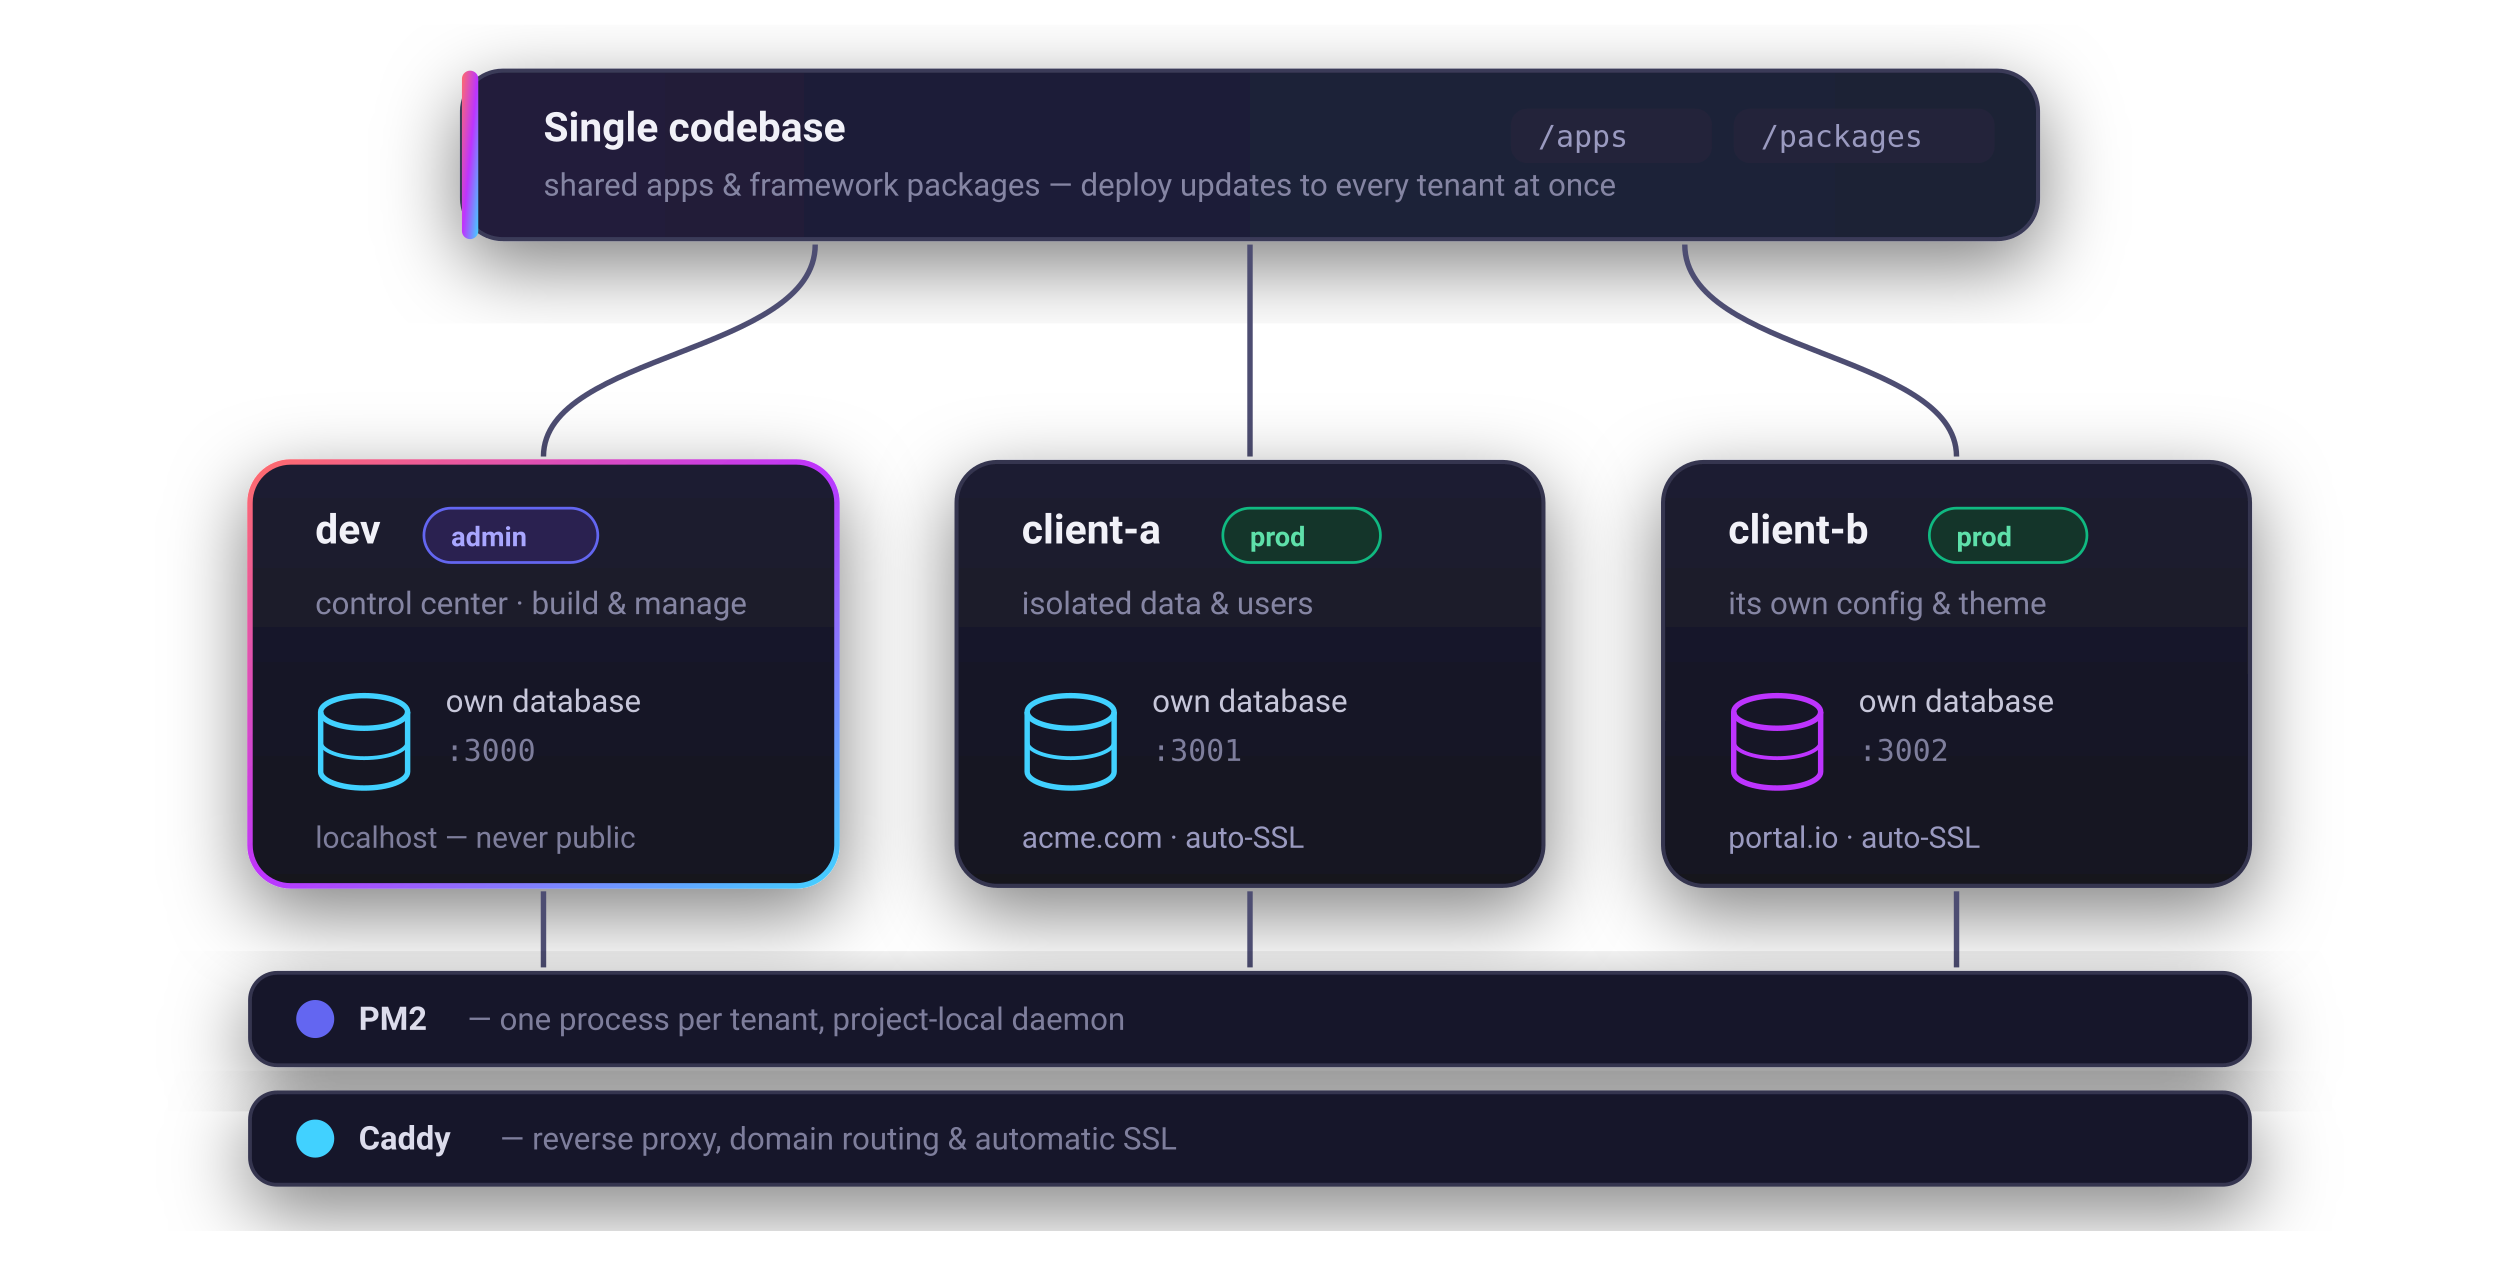
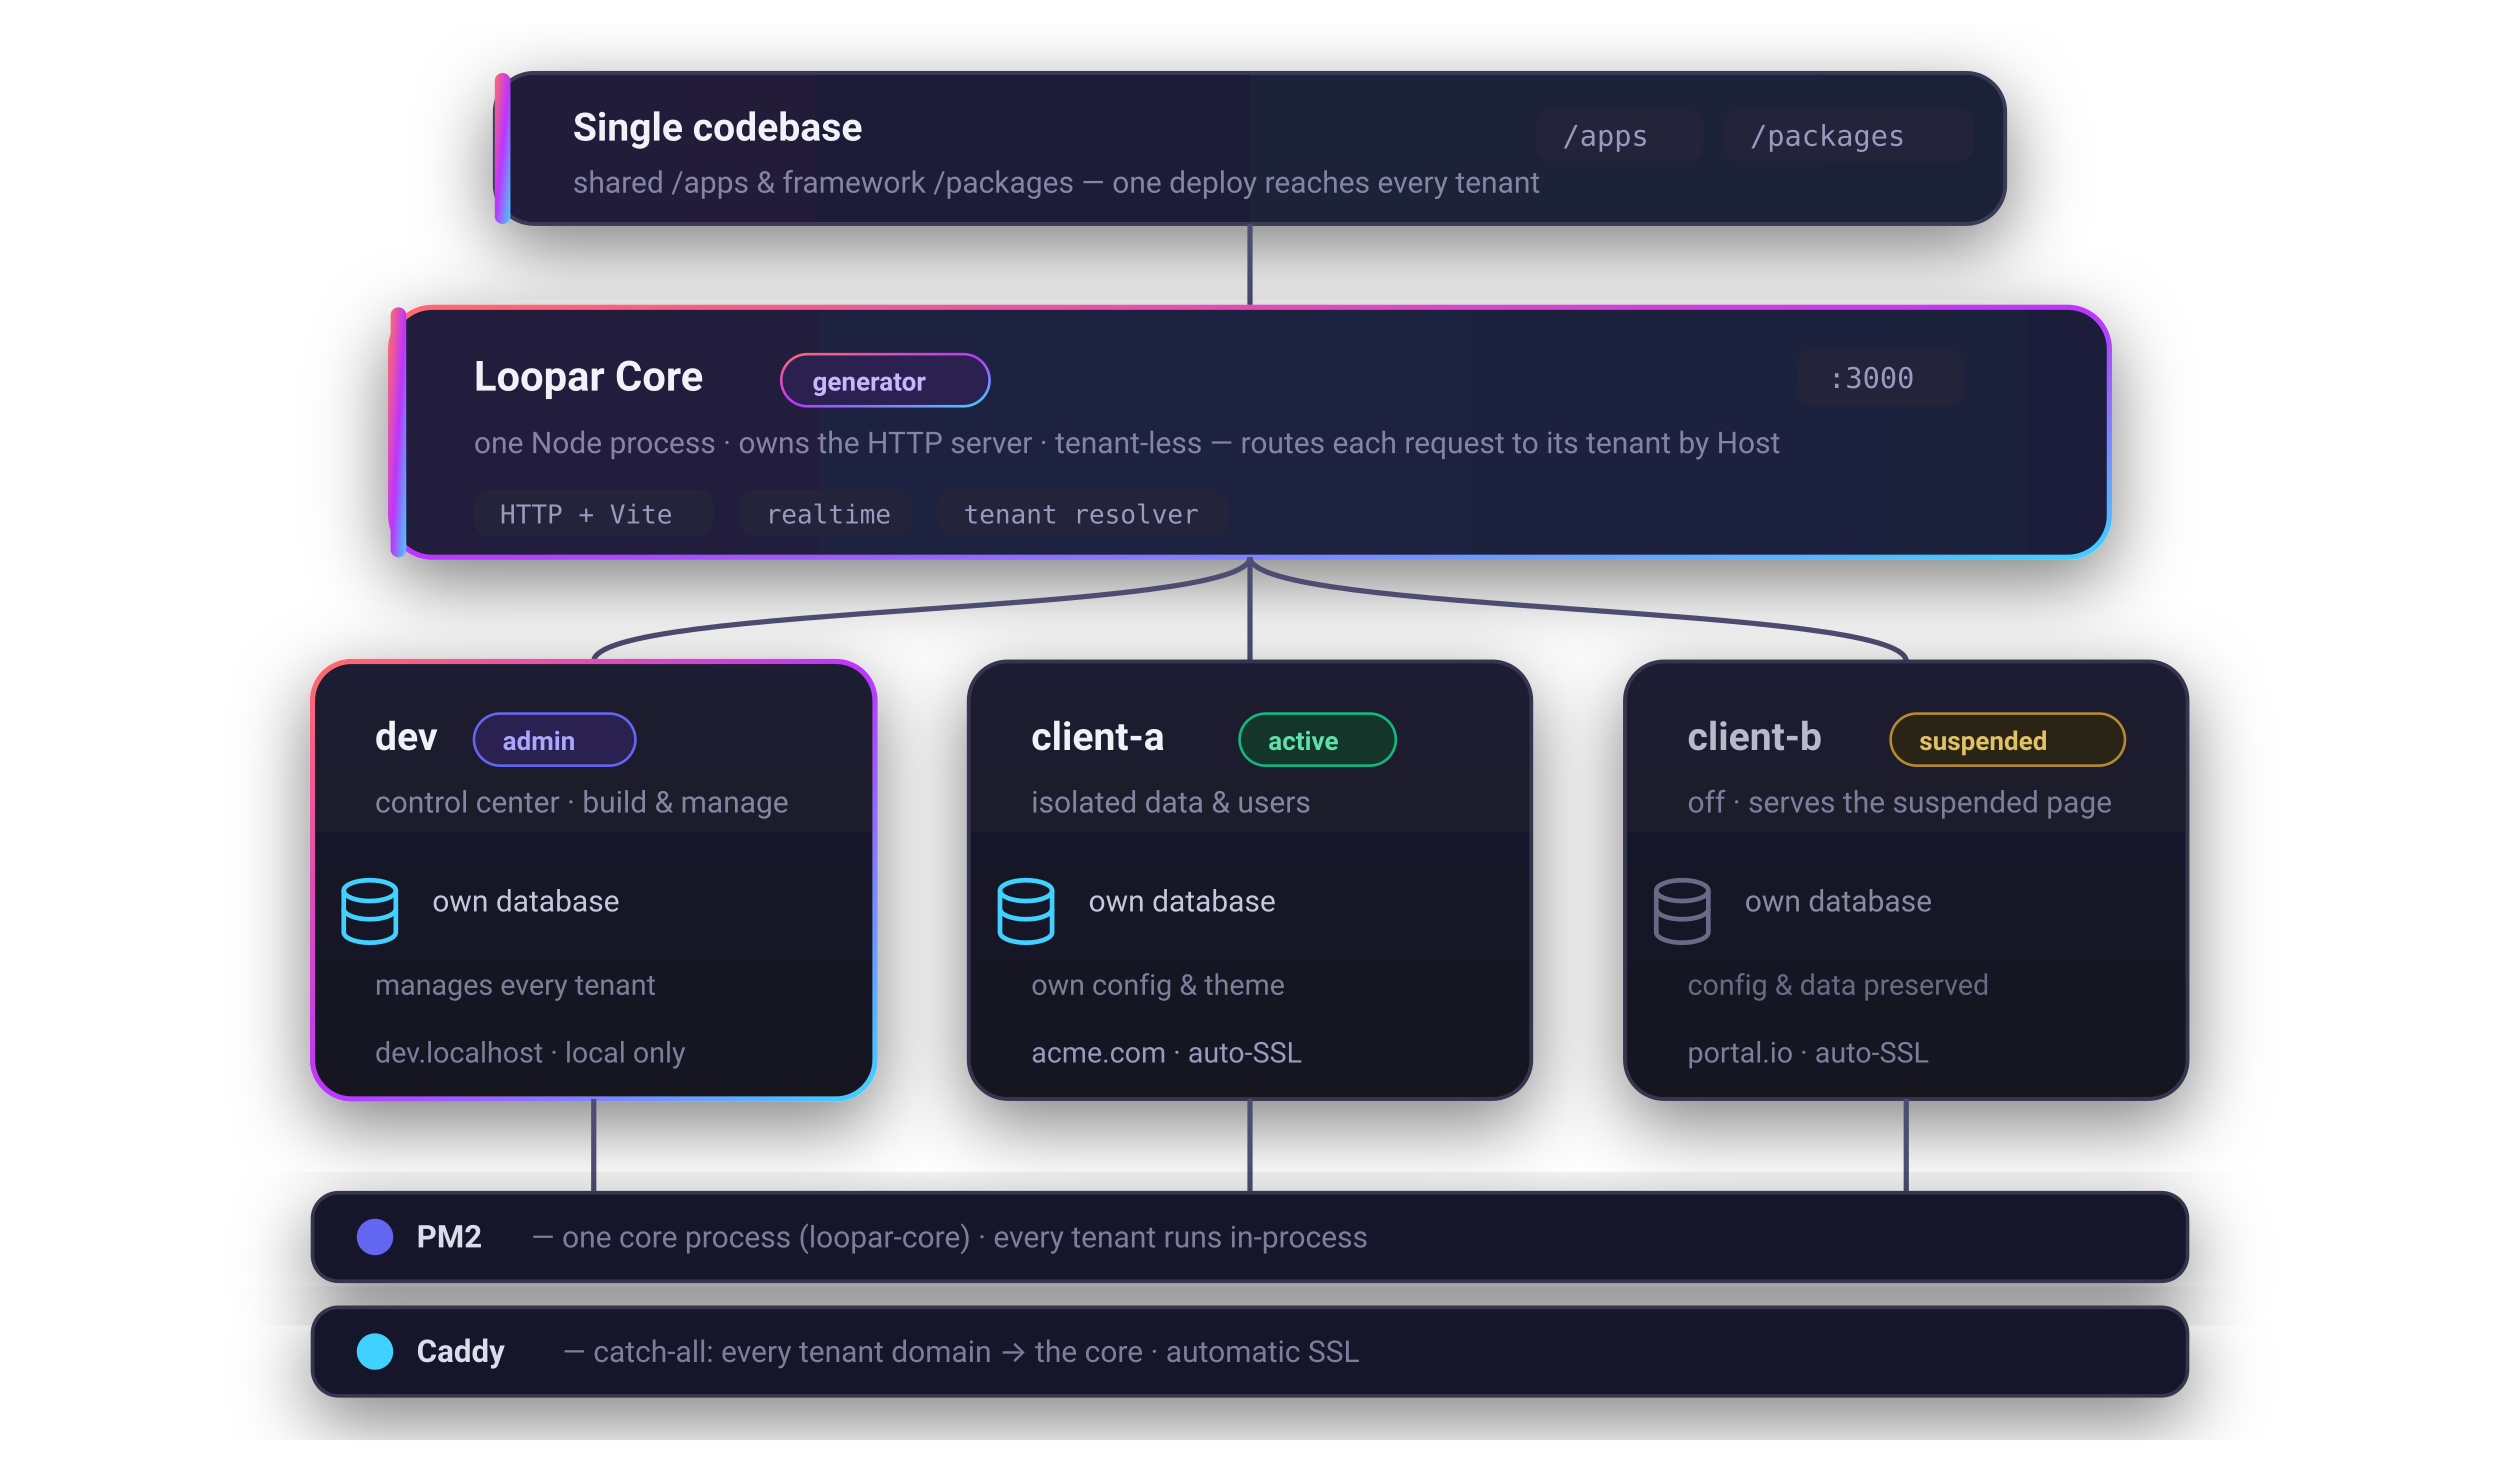
- <svg xmlns="http://www.w3.org/2000/svg" viewBox="0 0 920 470" fill="none" font-family="ui-sans-serif,system-ui,-apple-system,Segoe UI,Roboto,sans-serif">
+ <svg xmlns="http://www.w3.org/2000/svg" viewBox="0 0 960 560" fill="none" font-family="ui-sans-serif,system-ui,-apple-system,Segoe UI,Roboto,sans-serif">
  <defs>
    <linearGradient id="loop" x1="0" y1="0" x2="1" y2="1">
      <stop offset="0" stop-color="#ff6b6b" />
      <stop offset=".5" stop-color="#bd34fe" />
      <stop offset="1" stop-color="#41d1ff" />
    </linearGradient>
    <linearGradient id="panel" x1="0" y1="0" x2="0" y2="1">
      <stop offset="0" stop-color="#1d1d31" />
      <stop offset="1" stop-color="#14141f" />
    </linearGradient>
    <linearGradient id="codebar" x1="0" y1="0" x2="1" y2="0">
      <stop offset="0" stop-color="#211d3a" />
      <stop offset="1" stop-color="#1a2236" />
    </linearGradient>
+     <linearGradient id="corebar" x1="0" y1="0" x2="1" y2="0">
+       <stop offset="0" stop-color="#241b3d" />
+       <stop offset=".5" stop-color="#1b2440" />
+       <stop offset="1" stop-color="#1a1f3a" />
+     </linearGradient>
    <filter id="soft" x="-50%" y="-50%" width="200%" height="200%">
      <feDropShadow dx="0" dy="9" stdDeviation="14" flood-color="#000" flood-opacity=".5" />
    </filter>
  </defs>
  <g filter="url(#soft)">
-     <rect x="170" y="26" width="580" height="62" rx="15" fill="url(#codebar)" stroke="#3a3a59" stroke-width="1.5" />
+     <rect x="190" y="28" width="580" height="58" rx="15" fill="url(#codebar)" stroke="#3a3a59" stroke-width="1.5" />
  </g>
-   <rect x="170" y="26" width="6" height="62" rx="3" fill="url(#loop)" />
-   <text x="200" y="52" fill="#f1f1f8" font-size="15" font-weight="700">Single codebase</text>
-   <text x="200" y="72" fill="#8585a3" font-size="11.5">shared apps &amp; framework packages — deploy updates to every tenant at once</text>
+   <rect x="190" y="28" width="6" height="58" rx="3" fill="url(#loop)" />
+   <text x="220" y="54" fill="#f1f1f8" font-size="15" font-weight="700">Single codebase</text>
+   <text x="220" y="74" fill="#8585a3" font-size="11.5">shared /apps &amp; framework /packages — one deploy reaches every tenant</text>
  <g font-family="ui-monospace,monospace" font-size="11" fill="#9a9ac0">
-     <rect x="556" y="40" width="74" height="20" rx="6" fill="#23233a" />
-     <text x="566" y="54">/apps</text>
-     <rect x="638" y="40" width="96" height="20" rx="6" fill="#23233a" />
-     <text x="648" y="54">/packages</text>
+     <rect x="590" y="42" width="64" height="20" rx="6" fill="#23233a" />
+     <text x="600" y="56">/apps</text>
+     <rect x="662" y="42" width="96" height="20" rx="6" fill="#23233a" />
+     <text x="672" y="56">/packages</text>
  </g>
  <g stroke="#4d4d72" stroke-width="2" fill="none">
-     <path d="M300 90 C 300 130, 200 130, 200 168" />
-     <path d="M460 90 L460 168" />
-     <path d="M620 90 C 620 130, 720 130, 720 168" />
+     <path d="M480 86 L480 118" />
  </g>
  <g filter="url(#soft)">
-     <rect x="92" y="170" width="216" height="156" rx="15" fill="url(#panel)" stroke="url(#loop)" stroke-width="2" />
+     <rect x="150" y="118" width="660" height="96" rx="16" fill="url(#corebar)" stroke="url(#loop)" stroke-width="2" />
  </g>
-   <text x="116" y="200" fill="#f1f1f8" font-size="15" font-weight="700">dev</text>
-   <rect x="156" y="187" width="64" height="20" rx="10" fill="#2a2150" stroke="#6366f1" />
-   <text x="166" y="201" fill="#a9a7ff" font-size="10" font-weight="600">admin</text>
-   <text x="116" y="226" fill="#8585a3" font-size="11.5">control center · build &amp; manage</text>
-   <ellipse cx="134" cy="262" rx="16" ry="6" fill="none" stroke="#41d1ff" stroke-width="2" />
-   <path d="M118 262 v22 a16 6 0 0 0 32 0 v-22" fill="none" stroke="#41d1ff" stroke-width="2" />
-   <path d="M118 273 a16 6 0 0 0 32 0" fill="none" stroke="#41d1ff" stroke-width="1.4" />
-   <text x="164" y="262" fill="#c7c7da" font-size="11.5">own database</text>
-   <text x="164" y="280" fill="#7e7e9c" font-size="11" font-family="ui-monospace,monospace">:3000</text>
-   <text x="116" y="312" fill="#7e7e9c" font-size="11">localhost — never public</text>
-   <g filter="url(#soft)">
-     <rect x="352" y="170" width="216" height="156" rx="15" fill="url(#panel)" stroke="#34344f" stroke-width="1.5" />
+   <rect x="150" y="118" width="6" height="96" rx="3" fill="url(#loop)" />
+   <text x="182" y="150" fill="#f1f1f8" font-size="16" font-weight="700">Loopar Core</text>
+   <rect x="300" y="136" width="80" height="20" rx="10" fill="#2a2150" stroke="url(#loop)" />
+   <text x="312" y="150" fill="#c9b6ff" font-size="10" font-weight="600">generator</text>
+   <g font-family="ui-monospace,monospace">
+     <rect x="690" y="134" width="64" height="22" rx="6" fill="#23233a" />
+     <text x="702" y="149" fill="#9a9ac0" font-size="11">:3000</text>
  </g>
-   <text x="376" y="200" fill="#f1f1f8" font-size="15" font-weight="700">client-a</text>
-   <rect x="450" y="187" width="58" height="20" rx="10" fill="#14352a" stroke="#10b981" />
-   <text x="460" y="201" fill="#5ee0aa" font-size="10" font-weight="600">prod</text>
-   <text x="376" y="226" fill="#8585a3" font-size="11.5">isolated data &amp; users</text>
-   <ellipse cx="394" cy="262" rx="16" ry="6" fill="none" stroke="#41d1ff" stroke-width="2" />
-   <path d="M378 262 v22 a16 6 0 0 0 32 0 v-22" fill="none" stroke="#41d1ff" stroke-width="2" />
-   <path d="M378 273 a16 6 0 0 0 32 0" fill="none" stroke="#41d1ff" stroke-width="1.4" />
-   <text x="424" y="262" fill="#c7c7da" font-size="11.5">own database</text>
-   <text x="424" y="280" fill="#7e7e9c" font-size="11" font-family="ui-monospace,monospace">:3001</text>
-   <text x="376" y="312" fill="#9a9ac0" font-size="11">acme.com  ·  auto-SSL</text>
-   <g filter="url(#soft)">
-     <rect x="612" y="170" width="216" height="156" rx="15" fill="url(#panel)" stroke="#34344f" stroke-width="1.5" />
+   <text x="182" y="174" fill="#8585a3" font-size="11.5">one Node process · owns the HTTP server · tenant-less — routes each request to its tenant by Host</text>
+   <g font-family="ui-monospace,monospace" font-size="10" fill="#9a9ac0">
+     <rect x="182" y="188" width="92" height="18" rx="6" fill="#23233a" />
+     <text x="192" y="201">HTTP + Vite</text>
+     <rect x="284" y="188" width="66" height="18" rx="6" fill="#23233a" />
+     <text x="294" y="201">realtime</text>
+     <rect x="360" y="188" width="112" height="18" rx="6" fill="#23233a" />
+     <text x="370" y="201">tenant resolver</text>
  </g>
-   <text x="636" y="200" fill="#f1f1f8" font-size="15" font-weight="700">client-b</text>
-   <rect x="710" y="187" width="58" height="20" rx="10" fill="#14352a" stroke="#10b981" />
-   <text x="720" y="201" fill="#5ee0aa" font-size="10" font-weight="600">prod</text>
-   <text x="636" y="226" fill="#8585a3" font-size="11.5">its own config &amp; theme</text>
-   <ellipse cx="654" cy="262" rx="16" ry="6" fill="none" stroke="#bd34fe" stroke-width="2" />
-   <path d="M638 262 v22 a16 6 0 0 0 32 0 v-22" fill="none" stroke="#bd34fe" stroke-width="2" />
-   <path d="M638 273 a16 6 0 0 0 32 0" fill="none" stroke="#bd34fe" stroke-width="1.4" />
-   <text x="684" y="262" fill="#c7c7da" font-size="11.5">own database</text>
-   <text x="684" y="280" fill="#7e7e9c" font-size="11" font-family="ui-monospace,monospace">:3002</text>
-   <text x="636" y="312" fill="#9a9ac0" font-size="11">portal.io  ·  auto-SSL</text>
  <g stroke="#4d4d72" stroke-width="2" fill="none">
-     <path d="M200 328 L200 356" />
-     <path d="M460 328 L460 356" />
-     <path d="M720 328 L720 356" />
+     <path d="M480 214 C 480 236, 228 232, 228 254" />
+     <path d="M480 214 L480 254" />
+     <path d="M480 214 C 480 236, 732 232, 732 254" />
  </g>
  <g filter="url(#soft)">
-     <rect x="92" y="358" width="736" height="34" rx="10" fill="#17172b" stroke="#34344f" stroke-width="1.4" />
+     <rect x="120" y="254" width="216" height="168" rx="15" fill="url(#panel)" stroke="url(#loop)" stroke-width="2" />
  </g>
-   <circle cx="116" cy="375" r="7" fill="#6366f1" />
-   <text x="132" y="379" fill="#dcdcec" font-size="12" font-weight="600">PM2</text>
-   <text x="172" y="379" fill="#7e7e9c" font-size="11.5">— one process per tenant, project-local daemon</text>
+   <text x="144" y="288" fill="#f1f1f8" font-size="15" font-weight="700">dev</text>
+   <rect x="182" y="274" width="62" height="20" rx="10" fill="#2a2150" stroke="#6366f1" />
+   <text x="193" y="288" fill="#a9a7ff" font-size="10" font-weight="600">admin</text>
+   <text x="144" y="312" fill="#8585a3" font-size="11.5">control center · build &amp; manage</text>
+   <g transform="translate(132,336)" stroke="#41d1ff" stroke-width="1.8" fill="none">
+     <ellipse cx="10" cy="6" rx="10" ry="4" />
+     <path d="M0 6 v16 a10 4 0 0 0 20 0 v-16" />
+     <path d="M0 13 a10 4 0 0 0 20 0" />
+   </g>
+   <text x="166" y="350" fill="#c7c7da" font-size="11.5">own database</text>
+   <text x="144" y="382" fill="#7e7e9c" font-size="11">manages every tenant</text>
+   <text x="144" y="408" fill="#7e7e9c" font-size="11">dev.localhost · local only</text>
  <g filter="url(#soft)">
-     <rect x="92" y="402" width="736" height="34" rx="10" fill="#17172b" stroke="#34344f" stroke-width="1.4" />
+     <rect x="372" y="254" width="216" height="168" rx="15" fill="url(#panel)" stroke="#34344f" stroke-width="1.5" />
  </g>
-   <circle cx="116" cy="419" r="7" fill="#41d1ff" />
-   <text x="132" y="423" fill="#dcdcec" font-size="12" font-weight="600">Caddy</text>
-   <text x="184" y="423" fill="#7e7e9c" font-size="11.5">— reverse proxy, domain routing &amp; automatic SSL</text>
+   <text x="396" y="288" fill="#f1f1f8" font-size="15" font-weight="700">client-a</text>
+   <rect x="476" y="274" width="60" height="20" rx="10" fill="#14352a" stroke="#10b981" />
+   <text x="487" y="288" fill="#5ee0aa" font-size="10" font-weight="600">active</text>
+   <text x="396" y="312" fill="#8585a3" font-size="11.5">isolated data &amp; users</text>
+   <g transform="translate(384,336)" stroke="#41d1ff" stroke-width="1.8" fill="none">
+     <ellipse cx="10" cy="6" rx="10" ry="4" />
+     <path d="M0 6 v16 a10 4 0 0 0 20 0 v-16" />
+     <path d="M0 13 a10 4 0 0 0 20 0" />
+   </g>
+   <text x="418" y="350" fill="#c7c7da" font-size="11.5">own database</text>
+   <text x="396" y="382" fill="#7e7e9c" font-size="11">own config &amp; theme</text>
+   <text x="396" y="408" fill="#9a9ac0" font-size="11">acme.com · auto-SSL</text>
+   <g filter="url(#soft)">
+     <rect x="624" y="254" width="216" height="168" rx="15" fill="url(#panel)" stroke="#34344f" stroke-width="1.5" />
+   </g>
+   <text x="648" y="288" fill="#b9b9cc" font-size="15" font-weight="700">client-b</text>
+   <rect x="726" y="274" width="90" height="20" rx="10" fill="#2a2416" stroke="#b78a2e" />
+   <text x="737" y="288" fill="#e0c164" font-size="10" font-weight="600">suspended</text>
+   <text x="648" y="312" fill="#7e7e9c" font-size="11.5">off · serves the suspended page</text>
+   <g transform="translate(636,336)" stroke="#6a6a86" stroke-width="1.8" fill="none">
+     <ellipse cx="10" cy="6" rx="10" ry="4" />
+     <path d="M0 6 v16 a10 4 0 0 0 20 0 v-16" />
+     <path d="M0 13 a10 4 0 0 0 20 0" />
+   </g>
+   <text x="670" y="350" fill="#8a8aa0" font-size="11.5">own database</text>
+   <text x="648" y="382" fill="#6a6a86" font-size="11">config &amp; data preserved</text>
+   <text x="648" y="408" fill="#7e7e9c" font-size="11">portal.io · auto-SSL</text>
+   <g stroke="#4d4d72" stroke-width="2" fill="none">
+     <path d="M228 422 L228 458" />
+     <path d="M480 422 L480 458" />
+     <path d="M732 422 L732 458" />
+   </g>
+   <g filter="url(#soft)">
+     <rect x="120" y="458" width="720" height="34" rx="10" fill="#17172b" stroke="#34344f" stroke-width="1.4" />
+   </g>
+   <circle cx="144" cy="475" r="7" fill="#6366f1" />
+   <text x="160" y="479" fill="#dcdcec" font-size="12" font-weight="600">PM2</text>
+   <text x="204" y="479" fill="#7e7e9c" font-size="11.5">— one core process (loopar-core) · every tenant runs in-process</text>
+   <g filter="url(#soft)">
+     <rect x="120" y="502" width="720" height="34" rx="10" fill="#17172b" stroke="#34344f" stroke-width="1.4" />
+   </g>
+   <circle cx="144" cy="519" r="7" fill="#41d1ff" />
+   <text x="160" y="523" fill="#dcdcec" font-size="12" font-weight="600">Caddy</text>
+   <text x="216" y="523" fill="#7e7e9c" font-size="11.5">— catch-all: every tenant domain → the core · automatic SSL</text>
</svg>
